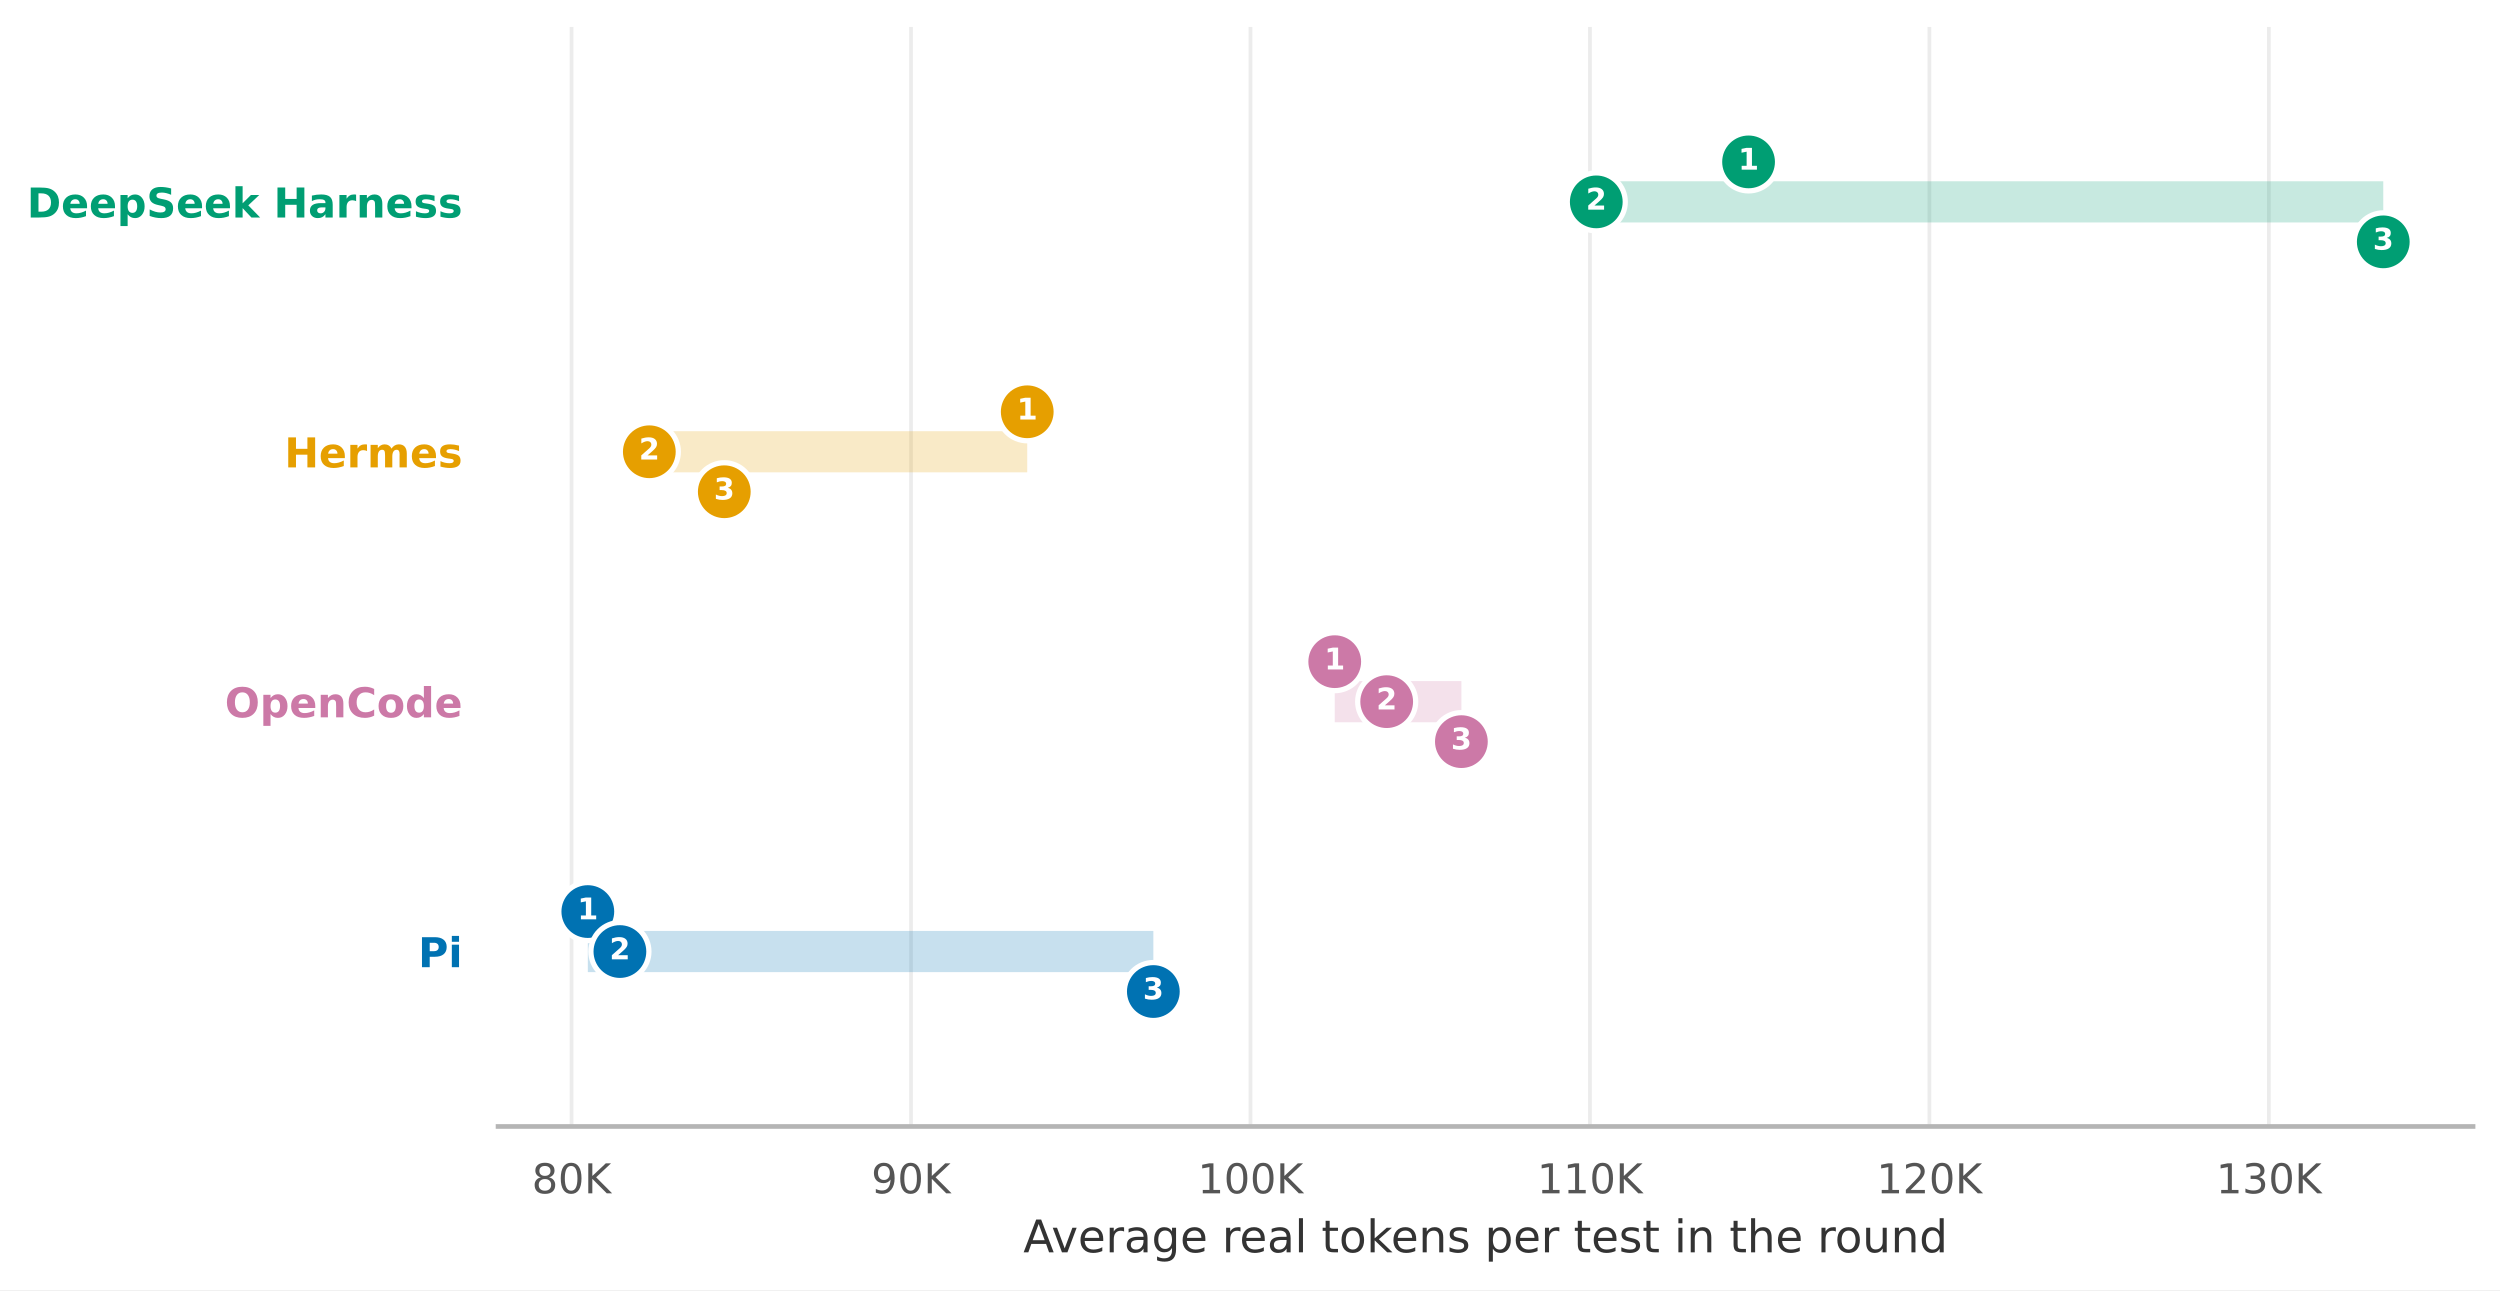
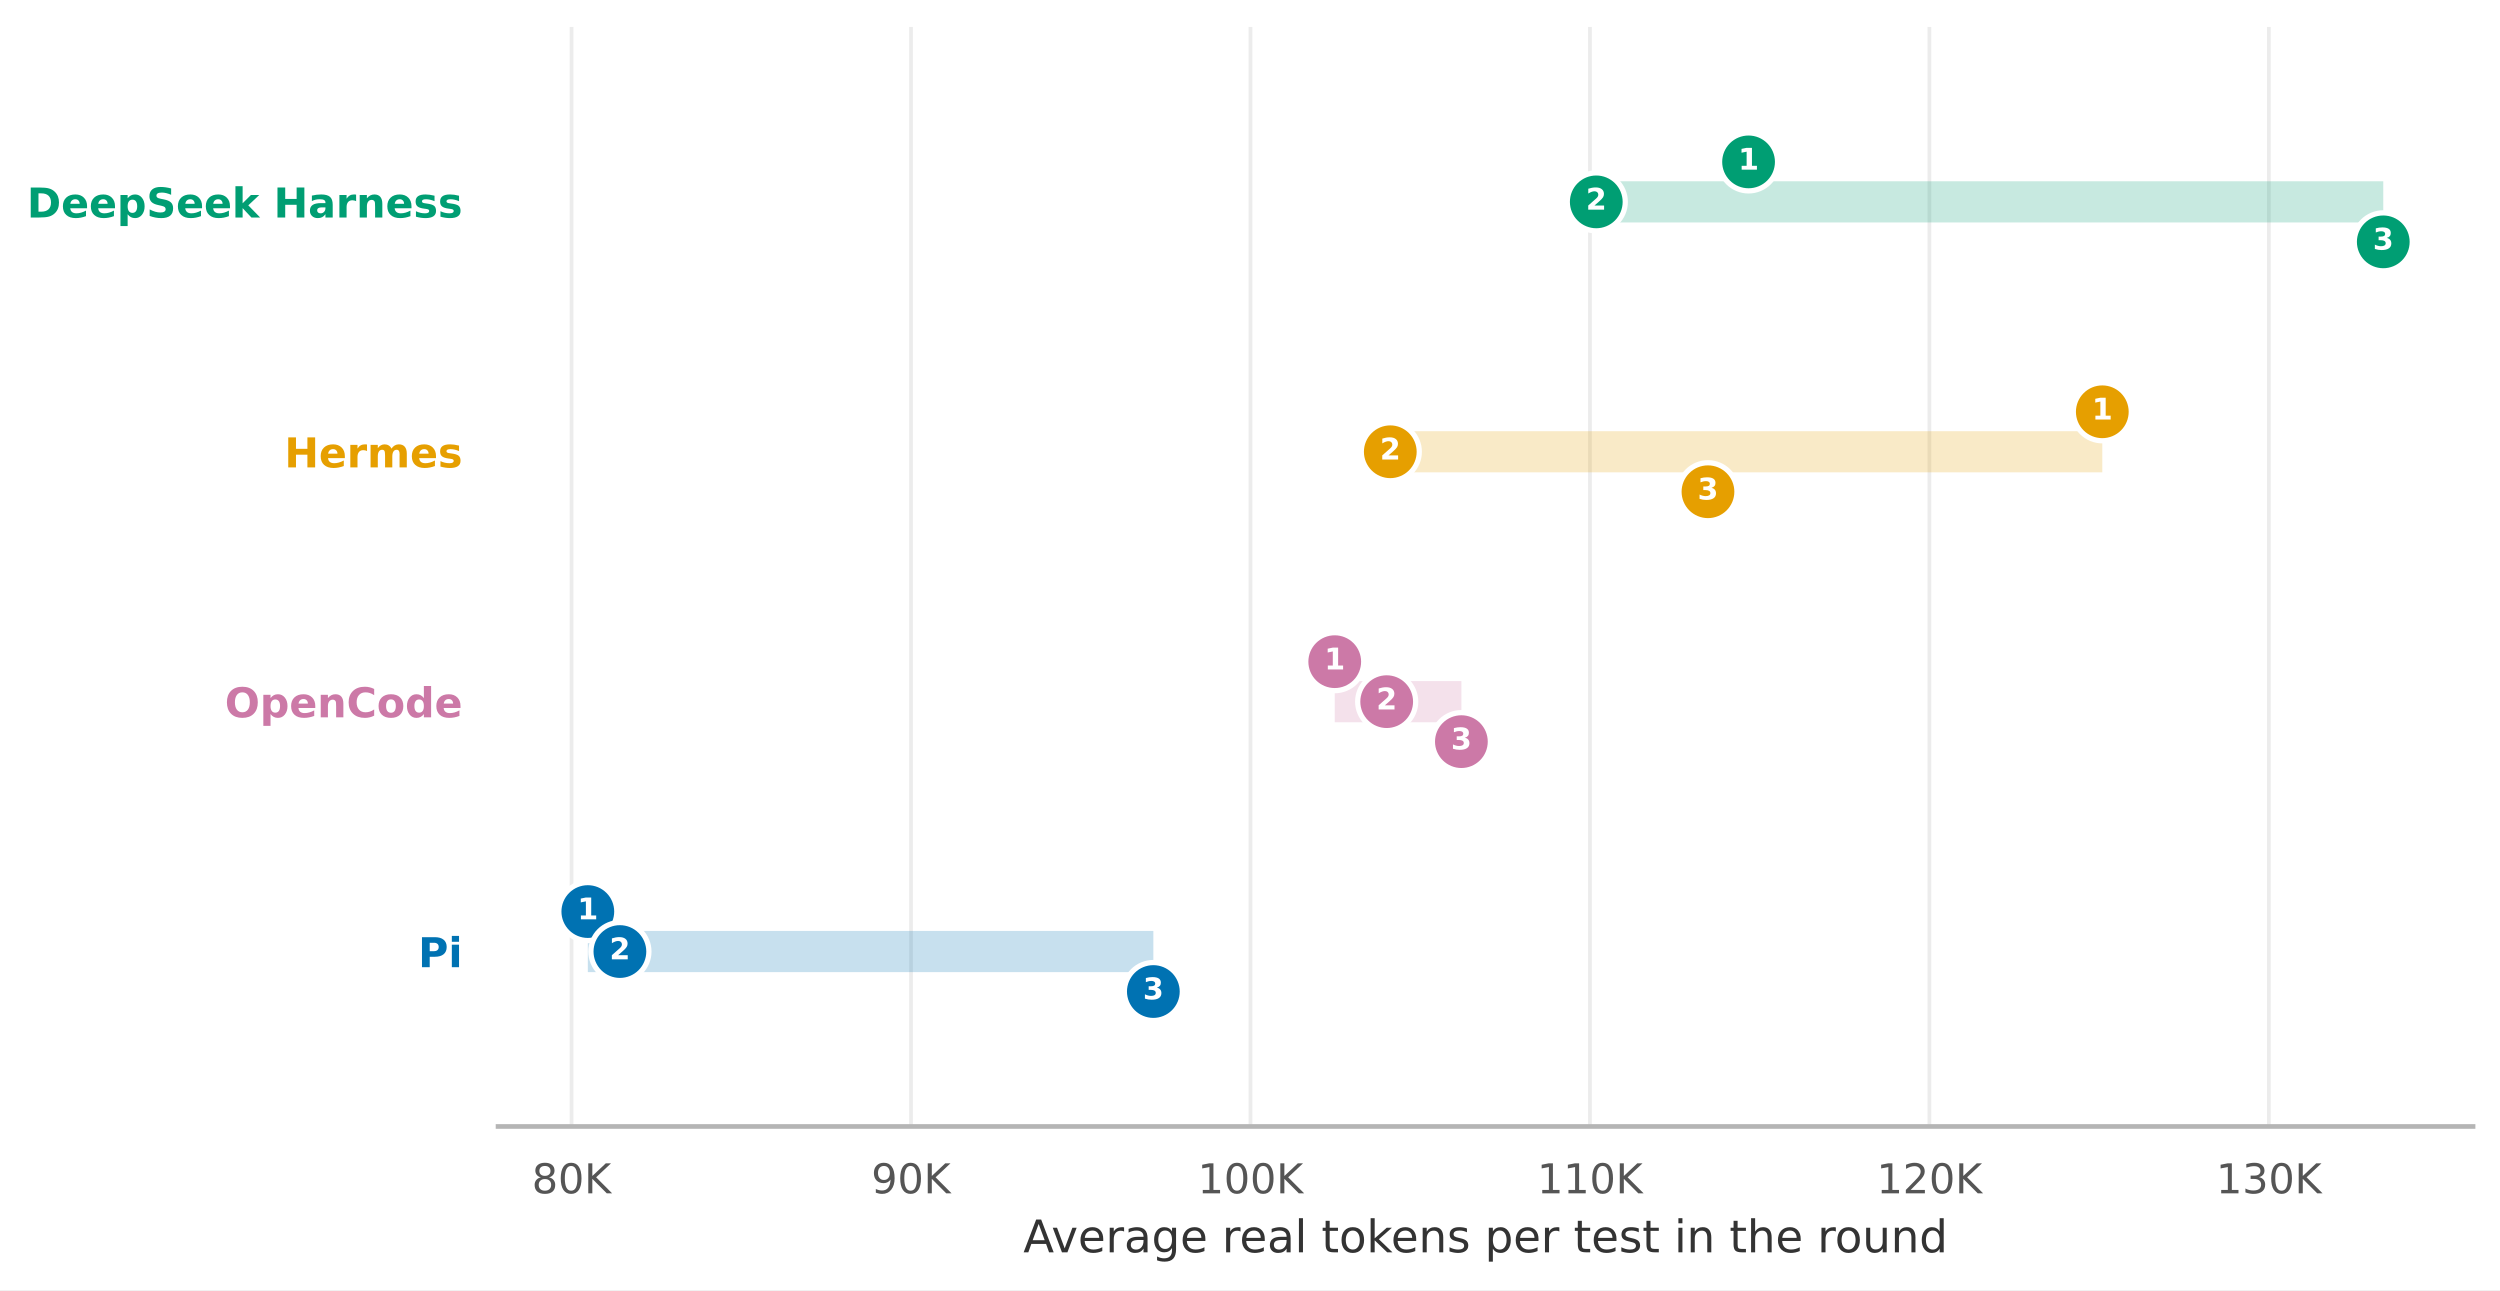
<svg xmlns="http://www.w3.org/2000/svg" xmlns:xlink="http://www.w3.org/1999/xlink" width="667.874pt" height="344.638pt" viewBox="0 0 667.874 344.638" version="1.1">
  <defs>
    <style type="text/css">*{stroke-linejoin: round; stroke-linecap: butt}</style>
  </defs>
  <g id="figure_1">
    <g id="patch_1">
      <path d="M 0 344.638  L 667.874 344.638  L 667.874 0  L 0 0  z " style="fill: #ffffff" />
    </g>
    <g id="axes_1">
      <g id="patch_2">
        <path d="M 133.054 300.937  L 660.674 300.937  L 660.674 7.2  L 133.054 7.2  z " style="fill: #ffffff" />
      </g>
      <g id="matplotlib.axis_1">
        <g id="xtick_1">
          <g id="line2d_1">
-             <path d="M 152.686 300.937  L 152.686 7.2  " clip-path="url(#p9973abc730)" style="fill: none; stroke: #ececec; stroke-linecap: round" />
+             <path d="M 152.686 300.937  L 152.686 7.2  " clip-path="url(#p14b68b0099)" style="fill: none; stroke: #ececec; stroke-linecap: round" />
          </g>
          <g id="text_1">
            <g style="fill: #555555" transform="translate(142.0808 318.7946) scale(0.11 -0.11)">
              <defs>
                <path id="DejaVuSans-1b" d="M 2034 2216  Q 1584 2216 1326 1975  Q 1069 1734 1069 1313  Q 1069 891 1326 650  Q 1584 409 2034 409  Q 2484 409 2743 651  Q 3003 894 3003 1313  Q 3003 1734 2745 1975  Q 2488 2216 2034 2216  z M 1403 2484  Q 997 2584 770 2862  Q 544 3141 544 3541  Q 544 4100 942 4425  Q 1341 4750 2034 4750  Q 2731 4750 3128 4425  Q 3525 4100 3525 3541  Q 3525 3141 3298 2862  Q 3072 2584 2669 2484  Q 3125 2378 3379 2068  Q 3634 1759 3634 1313  Q 3634 634 3220 271  Q 2806 -91 2034 -91  Q 1263 -91 848 271  Q 434 634 434 1313  Q 434 1759 690 2068  Q 947 2378 1403 2484  z M 1172 3481  Q 1172 3119 1398 2916  Q 1625 2713 2034 2713  Q 2441 2713 2670 2916  Q 2900 3119 2900 3481  Q 2900 3844 2670 4047  Q 2441 4250 2034 4250  Q 1625 4250 1398 4047  Q 1172 3844 1172 3481  z " transform="scale(0.015625)" />
                <path id="DejaVuSans-13" d="M 2034 4250  Q 1547 4250 1301 3770  Q 1056 3291 1056 2328  Q 1056 1369 1301 889  Q 1547 409 2034 409  Q 2525 409 2770 889  Q 3016 1369 3016 2328  Q 3016 3291 2770 3770  Q 2525 4250 2034 4250  z M 2034 4750  Q 2819 4750 3233 4129  Q 3647 3509 3647 2328  Q 3647 1150 3233 529  Q 2819 -91 2034 -91  Q 1250 -91 836 529  Q 422 1150 422 2328  Q 422 3509 836 4129  Q 1250 4750 2034 4750  z " transform="scale(0.015625)" />
                <path id="DejaVuSans-2e" d="M 628 4666  L 1259 4666  L 1259 2694  L 3353 4666  L 4166 4666  L 1850 2491  L 4331 0  L 3500 0  L 1259 2247  L 1259 0  L 628 0  L 628 4666  z " transform="scale(0.015625)" />
              </defs>
              <use xlink:href="#DejaVuSans-1b" />
              <use xlink:href="#DejaVuSans-13" transform="translate(63.625 0)" />
              <use xlink:href="#DejaVuSans-2e" transform="translate(127.25 0)" />
            </g>
          </g>
        </g>
        <g id="xtick_2">
          <g id="line2d_2">
-             <path d="M 243.375 300.937  L 243.375 7.2  " clip-path="url(#p9973abc730)" style="fill: none; stroke: #ececec; stroke-linecap: round" />
+             <path d="M 243.375 300.937  L 243.375 7.2  " clip-path="url(#p14b68b0099)" style="fill: none; stroke: #ececec; stroke-linecap: round" />
          </g>
          <g id="text_2">
            <g style="fill: #555555" transform="translate(232.7696 318.7946) scale(0.11 -0.11)">
              <defs>
                <path id="DejaVuSans-1c" d="M 703 97  L 703 672  Q 941 559 1184 500  Q 1428 441 1663 441  Q 2288 441 2617 861  Q 2947 1281 2994 2138  Q 2813 1869 2534 1725  Q 2256 1581 1919 1581  Q 1219 1581 811 2004  Q 403 2428 403 3163  Q 403 3881 828 4315  Q 1253 4750 1959 4750  Q 2769 4750 3195 4129  Q 3622 3509 3622 2328  Q 3622 1225 3098 567  Q 2575 -91 1691 -91  Q 1453 -91 1209 -44  Q 966 3 703 97  z M 1959 2075  Q 2384 2075 2632 2365  Q 2881 2656 2881 3163  Q 2881 3666 2632 3958  Q 2384 4250 1959 4250  Q 1534 4250 1286 3958  Q 1038 3666 1038 3163  Q 1038 2656 1286 2365  Q 1534 2075 1959 2075  z " transform="scale(0.015625)" />
              </defs>
              <use xlink:href="#DejaVuSans-1c" />
              <use xlink:href="#DejaVuSans-13" transform="translate(63.625 0)" />
              <use xlink:href="#DejaVuSans-2e" transform="translate(127.25 0)" />
            </g>
          </g>
        </g>
        <g id="xtick_3">
          <g id="line2d_3">
-             <path d="M 334.064 300.937  L 334.064 7.2  " clip-path="url(#p9973abc730)" style="fill: none; stroke: #ececec; stroke-linecap: round" />
+             <path d="M 334.064 300.937  L 334.064 7.2  " clip-path="url(#p14b68b0099)" style="fill: none; stroke: #ececec; stroke-linecap: round" />
          </g>
          <g id="text_3">
            <g style="fill: #555555" transform="translate(319.9591 318.7946) scale(0.11 -0.11)">
              <defs>
                <path id="DejaVuSans-14" d="M 794 531  L 1825 531  L 1825 4091  L 703 3866  L 703 4441  L 1819 4666  L 2450 4666  L 2450 531  L 3481 531  L 3481 0  L 794 0  L 794 531  z " transform="scale(0.015625)" />
              </defs>
              <use xlink:href="#DejaVuSans-14" />
              <use xlink:href="#DejaVuSans-13" transform="translate(63.625 0)" />
              <use xlink:href="#DejaVuSans-13" transform="translate(127.25 0)" />
              <use xlink:href="#DejaVuSans-2e" transform="translate(190.875 0)" />
            </g>
          </g>
        </g>
        <g id="xtick_4">
          <g id="line2d_4">
-             <path d="M 424.753 300.937  L 424.753 7.2  " clip-path="url(#p9973abc730)" style="fill: none; stroke: #ececec; stroke-linecap: round" />
+             <path d="M 424.753 300.937  L 424.753 7.2  " clip-path="url(#p14b68b0099)" style="fill: none; stroke: #ececec; stroke-linecap: round" />
          </g>
          <g id="text_4">
            <g style="fill: #555555" transform="translate(410.6479 318.7946) scale(0.11 -0.11)">
              <use xlink:href="#DejaVuSans-14" />
              <use xlink:href="#DejaVuSans-14" transform="translate(63.625 0)" />
              <use xlink:href="#DejaVuSans-13" transform="translate(127.25 0)" />
              <use xlink:href="#DejaVuSans-2e" transform="translate(190.875 0)" />
            </g>
          </g>
        </g>
        <g id="xtick_5">
          <g id="line2d_5">
-             <path d="M 515.442 300.937  L 515.442 7.2  " clip-path="url(#p9973abc730)" style="fill: none; stroke: #ececec; stroke-linecap: round" />
+             <path d="M 515.442 300.937  L 515.442 7.2  " clip-path="url(#p14b68b0099)" style="fill: none; stroke: #ececec; stroke-linecap: round" />
          </g>
          <g id="text_5">
            <g style="fill: #555555" transform="translate(501.3368 318.7946) scale(0.11 -0.11)">
              <defs>
                <path id="DejaVuSans-15" d="M 1228 531  L 3431 531  L 3431 0  L 469 0  L 469 531  Q 828 903 1448 1529  Q 2069 2156 2228 2338  Q 2531 2678 2651 2914  Q 2772 3150 2772 3378  Q 2772 3750 2511 3984  Q 2250 4219 1831 4219  Q 1534 4219 1204 4116  Q 875 4013 500 3803  L 500 4441  Q 881 4594 1212 4672  Q 1544 4750 1819 4750  Q 2544 4750 2975 4387  Q 3406 4025 3406 3419  Q 3406 3131 3298 2873  Q 3191 2616 2906 2266  Q 2828 2175 2409 1742  Q 1991 1309 1228 531  z " transform="scale(0.015625)" />
              </defs>
              <use xlink:href="#DejaVuSans-14" />
              <use xlink:href="#DejaVuSans-15" transform="translate(63.625 0)" />
              <use xlink:href="#DejaVuSans-13" transform="translate(127.25 0)" />
              <use xlink:href="#DejaVuSans-2e" transform="translate(190.875 0)" />
            </g>
          </g>
        </g>
        <g id="xtick_6">
          <g id="line2d_6">
-             <path d="M 606.131 300.937  L 606.131 7.2  " clip-path="url(#p9973abc730)" style="fill: none; stroke: #ececec; stroke-linecap: round" />
+             <path d="M 606.131 300.937  L 606.131 7.2  " clip-path="url(#p14b68b0099)" style="fill: none; stroke: #ececec; stroke-linecap: round" />
          </g>
          <g id="text_6">
            <g style="fill: #555555" transform="translate(592.0256 318.7946) scale(0.11 -0.11)">
              <defs>
                <path id="DejaVuSans-16" d="M 2597 2516  Q 3050 2419 3304 2112  Q 3559 1806 3559 1356  Q 3559 666 3084 287  Q 2609 -91 1734 -91  Q 1441 -91 1130 -33  Q 819 25 488 141  L 488 750  Q 750 597 1062 519  Q 1375 441 1716 441  Q 2309 441 2620 675  Q 2931 909 2931 1356  Q 2931 1769 2642 2001  Q 2353 2234 1838 2234  L 1294 2234  L 1294 2753  L 1863 2753  Q 2328 2753 2575 2939  Q 2822 3125 2822 3475  Q 2822 3834 2567 4026  Q 2313 4219 1838 4219  Q 1578 4219 1281 4162  Q 984 4106 628 3988  L 628 4550  Q 988 4650 1302 4700  Q 1616 4750 1894 4750  Q 2613 4750 3031 4423  Q 3450 4097 3450 3541  Q 3450 3153 3228 2886  Q 3006 2619 2597 2516  z " transform="scale(0.015625)" />
              </defs>
              <use xlink:href="#DejaVuSans-14" />
              <use xlink:href="#DejaVuSans-16" transform="translate(63.625 0)" />
              <use xlink:href="#DejaVuSans-13" transform="translate(127.25 0)" />
              <use xlink:href="#DejaVuSans-2e" transform="translate(190.875 0)" />
            </g>
          </g>
        </g>
        <g id="text_7">
          <g style="fill: #333333" transform="translate(273.3767 334.5553) scale(0.12 -0.12)">
            <defs>
              <path id="DejaVuSans-24" d="M 2188 4044  L 1331 1722  L 3047 1722  L 2188 4044  z M 1831 4666  L 2547 4666  L 4325 0  L 3669 0  L 3244 1197  L 1141 1197  L 716 0  L 50 0  L 1831 4666  z " transform="scale(0.015625)" />
              <path id="DejaVuSans-59" d="M 191 3500  L 800 3500  L 1894 563  L 2988 3500  L 3597 3500  L 2284 0  L 1503 0  L 191 3500  z " transform="scale(0.015625)" />
              <path id="DejaVuSans-48" d="M 3597 1894  L 3597 1613  L 953 1613  Q 991 1019 1311 708  Q 1631 397 2203 397  Q 2534 397 2845 478  Q 3156 559 3463 722  L 3463 178  Q 3153 47 2828 -22  Q 2503 -91 2169 -91  Q 1331 -91 842 396  Q 353 884 353 1716  Q 353 2575 817 3079  Q 1281 3584 2069 3584  Q 2775 3584 3186 3129  Q 3597 2675 3597 1894  z M 3022 2063  Q 3016 2534 2758 2815  Q 2500 3097 2075 3097  Q 1594 3097 1305 2825  Q 1016 2553 972 2059  L 3022 2063  z " transform="scale(0.015625)" />
              <path id="DejaVuSans-55" d="M 2631 2963  Q 2534 3019 2420 3045  Q 2306 3072 2169 3072  Q 1681 3072 1420 2755  Q 1159 2438 1159 1844  L 1159 0  L 581 0  L 581 3500  L 1159 3500  L 1159 2956  Q 1341 3275 1631 3429  Q 1922 3584 2338 3584  Q 2397 3584 2469 3576  Q 2541 3569 2628 3553  L 2631 2963  z " transform="scale(0.015625)" />
              <path id="DejaVuSans-44" d="M 2194 1759  Q 1497 1759 1228 1600  Q 959 1441 959 1056  Q 959 750 1161 570  Q 1363 391 1709 391  Q 2188 391 2477 730  Q 2766 1069 2766 1631  L 2766 1759  L 2194 1759  z M 3341 1997  L 3341 0  L 2766 0  L 2766 531  Q 2569 213 2275 61  Q 1981 -91 1556 -91  Q 1019 -91 701 211  Q 384 513 384 1019  Q 384 1609 779 1909  Q 1175 2209 1959 2209  L 2766 2209  L 2766 2266  Q 2766 2663 2505 2880  Q 2244 3097 1772 3097  Q 1472 3097 1187 3025  Q 903 2953 641 2809  L 641 3341  Q 956 3463 1253 3523  Q 1550 3584 1831 3584  Q 2591 3584 2966 3190  Q 3341 2797 3341 1997  z " transform="scale(0.015625)" />
              <path id="DejaVuSans-4a" d="M 2906 1791  Q 2906 2416 2648 2759  Q 2391 3103 1925 3103  Q 1463 3103 1205 2759  Q 947 2416 947 1791  Q 947 1169 1205 825  Q 1463 481 1925 481  Q 2391 481 2648 825  Q 2906 1169 2906 1791  z M 3481 434  Q 3481 -459 3084 -895  Q 2688 -1331 1869 -1331  Q 1566 -1331 1297 -1286  Q 1028 -1241 775 -1147  L 775 -588  Q 1028 -725 1275 -790  Q 1522 -856 1778 -856  Q 2344 -856 2625 -561  Q 2906 -266 2906 331  L 2906 616  Q 2728 306 2450 153  Q 2172 0 1784 0  Q 1141 0 747 490  Q 353 981 353 1791  Q 353 2603 747 3093  Q 1141 3584 1784 3584  Q 2172 3584 2450 3431  Q 2728 3278 2906 2969  L 2906 3500  L 3481 3500  L 3481 434  z " transform="scale(0.015625)" />
              <path id="DejaVuSans-3" transform="scale(0.015625)" />
              <path id="DejaVuSans-4f" d="M 603 4863  L 1178 4863  L 1178 0  L 603 0  L 603 4863  z " transform="scale(0.015625)" />
              <path id="DejaVuSans-57" d="M 1172 4494  L 1172 3500  L 2356 3500  L 2356 3053  L 1172 3053  L 1172 1153  Q 1172 725 1289 603  Q 1406 481 1766 481  L 2356 481  L 2356 0  L 1766 0  Q 1100 0 847 248  Q 594 497 594 1153  L 594 3053  L 172 3053  L 172 3500  L 594 3500  L 594 4494  L 1172 4494  z " transform="scale(0.015625)" />
              <path id="DejaVuSans-52" d="M 1959 3097  Q 1497 3097 1228 2736  Q 959 2375 959 1747  Q 959 1119 1226 758  Q 1494 397 1959 397  Q 2419 397 2687 759  Q 2956 1122 2956 1747  Q 2956 2369 2687 2733  Q 2419 3097 1959 3097  z M 1959 3584  Q 2709 3584 3137 3096  Q 3566 2609 3566 1747  Q 3566 888 3137 398  Q 2709 -91 1959 -91  Q 1206 -91 779 398  Q 353 888 353 1747  Q 353 2609 779 3096  Q 1206 3584 1959 3584  z " transform="scale(0.015625)" />
              <path id="DejaVuSans-4e" d="M 581 4863  L 1159 4863  L 1159 1991  L 2875 3500  L 3609 3500  L 1753 1863  L 3688 0  L 2938 0  L 1159 1709  L 1159 0  L 581 0  L 581 4863  z " transform="scale(0.015625)" />
              <path id="DejaVuSans-51" d="M 3513 2113  L 3513 0  L 2938 0  L 2938 2094  Q 2938 2591 2744 2837  Q 2550 3084 2163 3084  Q 1697 3084 1428 2787  Q 1159 2491 1159 1978  L 1159 0  L 581 0  L 581 3500  L 1159 3500  L 1159 2956  Q 1366 3272 1645 3428  Q 1925 3584 2291 3584  Q 2894 3584 3203 3211  Q 3513 2838 3513 2113  z " transform="scale(0.015625)" />
              <path id="DejaVuSans-56" d="M 2834 3397  L 2834 2853  Q 2591 2978 2328 3040  Q 2066 3103 1784 3103  Q 1356 3103 1142 2972  Q 928 2841 928 2578  Q 928 2378 1081 2264  Q 1234 2150 1697 2047  L 1894 2003  Q 2506 1872 2764 1633  Q 3022 1394 3022 966  Q 3022 478 2636 193  Q 2250 -91 1575 -91  Q 1294 -91 989 -36  Q 684 19 347 128  L 347 722  Q 666 556 975 473  Q 1284 391 1588 391  Q 1994 391 2212 530  Q 2431 669 2431 922  Q 2431 1156 2273 1281  Q 2116 1406 1581 1522  L 1381 1569  Q 847 1681 609 1914  Q 372 2147 372 2553  Q 372 3047 722 3315  Q 1072 3584 1716 3584  Q 2034 3584 2315 3537  Q 2597 3491 2834 3397  z " transform="scale(0.015625)" />
              <path id="DejaVuSans-53" d="M 1159 525  L 1159 -1331  L 581 -1331  L 581 3500  L 1159 3500  L 1159 2969  Q 1341 3281 1617 3432  Q 1894 3584 2278 3584  Q 2916 3584 3314 3078  Q 3713 2572 3713 1747  Q 3713 922 3314 415  Q 2916 -91 2278 -91  Q 1894 -91 1617 61  Q 1341 213 1159 525  z M 3116 1747  Q 3116 2381 2855 2742  Q 2594 3103 2138 3103  Q 1681 3103 1420 2742  Q 1159 2381 1159 1747  Q 1159 1113 1420 752  Q 1681 391 2138 391  Q 2594 391 2855 752  Q 3116 1113 3116 1747  z " transform="scale(0.015625)" />
              <path id="DejaVuSans-4c" d="M 603 3500  L 1178 3500  L 1178 0  L 603 0  L 603 3500  z M 603 4863  L 1178 4863  L 1178 4134  L 603 4134  L 603 4863  z " transform="scale(0.015625)" />
              <path id="DejaVuSans-4b" d="M 3513 2113  L 3513 0  L 2938 0  L 2938 2094  Q 2938 2591 2744 2837  Q 2550 3084 2163 3084  Q 1697 3084 1428 2787  Q 1159 2491 1159 1978  L 1159 0  L 581 0  L 581 4863  L 1159 4863  L 1159 2956  Q 1366 3272 1645 3428  Q 1925 3584 2291 3584  Q 2894 3584 3203 3211  Q 3513 2838 3513 2113  z " transform="scale(0.015625)" />
              <path id="DejaVuSans-58" d="M 544 1381  L 544 3500  L 1119 3500  L 1119 1403  Q 1119 906 1312 657  Q 1506 409 1894 409  Q 2359 409 2629 706  Q 2900 1003 2900 1516  L 2900 3500  L 3475 3500  L 3475 0  L 2900 0  L 2900 538  Q 2691 219 2414 64  Q 2138 -91 1772 -91  Q 1169 -91 856 284  Q 544 659 544 1381  z M 1991 3584  L 1991 3584  z " transform="scale(0.015625)" />
              <path id="DejaVuSans-47" d="M 2906 2969  L 2906 4863  L 3481 4863  L 3481 0  L 2906 0  L 2906 525  Q 2725 213 2448 61  Q 2172 -91 1784 -91  Q 1150 -91 751 415  Q 353 922 353 1747  Q 353 2572 751 3078  Q 1150 3584 1784 3584  Q 2172 3584 2448 3432  Q 2725 3281 2906 2969  z M 947 1747  Q 947 1113 1208 752  Q 1469 391 1925 391  Q 2381 391 2643 752  Q 2906 1113 2906 1747  Q 2906 2381 2643 2742  Q 2381 3103 1925 3103  Q 1469 3103 1208 2742  Q 947 2381 947 1747  z " transform="scale(0.015625)" />
            </defs>
            <use xlink:href="#DejaVuSans-24" />
            <use xlink:href="#DejaVuSans-59" transform="translate(62.54688 0)" />
            <use xlink:href="#DejaVuSans-48" transform="translate(121.7344 0)" />
            <use xlink:href="#DejaVuSans-55" transform="translate(183.2656 0)" />
            <use xlink:href="#DejaVuSans-44" transform="translate(224.375 0)" />
            <use xlink:href="#DejaVuSans-4a" transform="translate(285.6562 0)" />
            <use xlink:href="#DejaVuSans-48" transform="translate(349.1406 0)" />
            <use xlink:href="#DejaVuSans-3" transform="translate(410.6719 0)" />
            <use xlink:href="#DejaVuSans-55" transform="translate(442.4531 0)" />
            <use xlink:href="#DejaVuSans-48" transform="translate(481.3594 0)" />
            <use xlink:href="#DejaVuSans-44" transform="translate(542.8906 0)" />
            <use xlink:href="#DejaVuSans-4f" transform="translate(604.1719 0)" />
            <use xlink:href="#DejaVuSans-3" transform="translate(631.9531 0)" />
            <use xlink:href="#DejaVuSans-57" transform="translate(663.7344 0)" />
            <use xlink:href="#DejaVuSans-52" transform="translate(702.9375 0)" />
            <use xlink:href="#DejaVuSans-4e" transform="translate(764.125 0)" />
            <use xlink:href="#DejaVuSans-48" transform="translate(818.4688 0)" />
            <use xlink:href="#DejaVuSans-51" transform="translate(880 0)" />
            <use xlink:href="#DejaVuSans-56" transform="translate(943.375 0)" />
            <use xlink:href="#DejaVuSans-3" transform="translate(995.4688 0)" />
            <use xlink:href="#DejaVuSans-53" transform="translate(1027.25 0)" />
            <use xlink:href="#DejaVuSans-48" transform="translate(1090.734 0)" />
            <use xlink:href="#DejaVuSans-55" transform="translate(1152.266 0)" />
            <use xlink:href="#DejaVuSans-3" transform="translate(1193.375 0)" />
            <use xlink:href="#DejaVuSans-57" transform="translate(1225.156 0)" />
            <use xlink:href="#DejaVuSans-48" transform="translate(1264.359 0)" />
            <use xlink:href="#DejaVuSans-56" transform="translate(1325.891 0)" />
            <use xlink:href="#DejaVuSans-57" transform="translate(1377.984 0)" />
            <use xlink:href="#DejaVuSans-3" transform="translate(1417.188 0)" />
            <use xlink:href="#DejaVuSans-4c" transform="translate(1448.969 0)" />
            <use xlink:href="#DejaVuSans-51" transform="translate(1476.75 0)" />
            <use xlink:href="#DejaVuSans-3" transform="translate(1540.125 0)" />
            <use xlink:href="#DejaVuSans-57" transform="translate(1571.906 0)" />
            <use xlink:href="#DejaVuSans-4b" transform="translate(1611.109 0)" />
            <use xlink:href="#DejaVuSans-48" transform="translate(1674.484 0)" />
            <use xlink:href="#DejaVuSans-3" transform="translate(1736.016 0)" />
            <use xlink:href="#DejaVuSans-55" transform="translate(1767.797 0)" />
            <use xlink:href="#DejaVuSans-52" transform="translate(1806.703 0)" />
            <use xlink:href="#DejaVuSans-58" transform="translate(1867.891 0)" />
            <use xlink:href="#DejaVuSans-51" transform="translate(1931.266 0)" />
            <use xlink:href="#DejaVuSans-47" transform="translate(1994.641 0)" />
          </g>
        </g>
      </g>
      <g id="matplotlib.axis_2">
        <g id="ytick_1">
          <g id="text_8">
            <g style="fill: #009e73" transform="translate(7.2 58.11006) scale(0.11 -0.11)">
              <defs>
                <path id="DejaVuSans-Bold-27" d="M 1791 3756  L 1791 909  L 2222 909  Q 2959 909 3348 1275  Q 3738 1641 3738 2338  Q 3738 3031 3350 3393  Q 2963 3756 2222 3756  L 1791 3756  z M 588 4666  L 1856 4666  Q 2919 4666 3439 4514  Q 3959 4363 4331 4000  Q 4659 3684 4818 3271  Q 4978 2859 4978 2338  Q 4978 1809 4818 1395  Q 4659 981 4331 666  Q 3956 303 3431 151  Q 2906 0 1856 0  L 588 0  L 588 4666  z " transform="scale(0.015625)" />
                <path id="DejaVuSans-Bold-48" d="M 4031 1759  L 4031 1441  L 1416 1441  Q 1456 1047 1700 850  Q 1944 653 2381 653  Q 2734 653 3104 758  Q 3475 863 3866 1075  L 3866 213  Q 3469 63 3072 -14  Q 2675 -91 2278 -91  Q 1328 -91 801 392  Q 275 875 275 1747  Q 275 2603 792 3093  Q 1309 3584 2216 3584  Q 3041 3584 3536 3087  Q 4031 2591 4031 1759  z M 2881 2131  Q 2881 2450 2695 2645  Q 2509 2841 2209 2841  Q 1884 2841 1681 2658  Q 1478 2475 1428 2131  L 2881 2131  z " transform="scale(0.015625)" />
                <path id="DejaVuSans-Bold-53" d="M 1656 506  L 1656 -1331  L 538 -1331  L 538 3500  L 1656 3500  L 1656 2988  Q 1888 3294 2169 3439  Q 2450 3584 2816 3584  Q 3463 3584 3878 3070  Q 4294 2556 4294 1747  Q 4294 938 3878 423  Q 3463 -91 2816 -91  Q 2450 -91 2169 54  Q 1888 200 1656 506  z M 2400 2772  Q 2041 2772 1848 2508  Q 1656 2244 1656 1747  Q 1656 1250 1848 986  Q 2041 722 2400 722  Q 2759 722 2948 984  Q 3138 1247 3138 1747  Q 3138 2247 2948 2509  Q 2759 2772 2400 2772  z " transform="scale(0.015625)" />
                <path id="DejaVuSans-Bold-36" d="M 3834 4519  L 3834 3531  Q 3450 3703 3084 3790  Q 2719 3878 2394 3878  Q 1963 3878 1756 3759  Q 1550 3641 1550 3391  Q 1550 3203 1689 3098  Q 1828 2994 2194 2919  L 2706 2816  Q 3484 2659 3812 2340  Q 4141 2022 4141 1434  Q 4141 663 3683 286  Q 3225 -91 2284 -91  Q 1841 -91 1394 -6  Q 947 78 500 244  L 500 1259  Q 947 1022 1364 901  Q 1781 781 2169 781  Q 2563 781 2772 912  Q 2981 1044 2981 1288  Q 2981 1506 2839 1625  Q 2697 1744 2272 1838  L 1806 1941  Q 1106 2091 782 2419  Q 459 2747 459 3303  Q 459 4000 909 4375  Q 1359 4750 2203 4750  Q 2588 4750 2994 4692  Q 3400 4634 3834 4519  z " transform="scale(0.015625)" />
                <path id="DejaVuSans-Bold-4e" d="M 538 4863  L 1656 4863  L 1656 2216  L 2944 3500  L 4244 3500  L 2534 1894  L 4378 0  L 3022 0  L 1656 1459  L 1656 0  L 538 0  L 538 4863  z " transform="scale(0.015625)" />
                <path id="DejaVuSans-Bold-3" transform="scale(0.015625)" />
                <path id="DejaVuSans-Bold-2b" d="M 588 4666  L 1791 4666  L 1791 2888  L 3566 2888  L 3566 4666  L 4769 4666  L 4769 0  L 3566 0  L 3566 1978  L 1791 1978  L 1791 0  L 588 0  L 588 4666  z " transform="scale(0.015625)" />
                <path id="DejaVuSans-Bold-44" d="M 2106 1575  Q 1756 1575 1579 1456  Q 1403 1338 1403 1106  Q 1403 894 1545 773  Q 1688 653 1941 653  Q 2256 653 2472 879  Q 2688 1106 2688 1447  L 2688 1575  L 2106 1575  z M 3816 1997  L 3816 0  L 2688 0  L 2688 519  Q 2463 200 2181 54  Q 1900 -91 1497 -91  Q 953 -91 614 226  Q 275 544 275 1050  Q 275 1666 698 1953  Q 1122 2241 2028 2241  L 2688 2241  L 2688 2328  Q 2688 2594 2478 2717  Q 2269 2841 1825 2841  Q 1466 2841 1156 2769  Q 847 2697 581 2553  L 581 3406  Q 941 3494 1303 3539  Q 1666 3584 2028 3584  Q 2975 3584 3395 3211  Q 3816 2838 3816 1997  z " transform="scale(0.015625)" />
                <path id="DejaVuSans-Bold-55" d="M 3138 2547  Q 2991 2616 2845 2648  Q 2700 2681 2553 2681  Q 2122 2681 1889 2404  Q 1656 2128 1656 1613  L 1656 0  L 538 0  L 538 3500  L 1656 3500  L 1656 2925  Q 1872 3269 2151 3426  Q 2431 3584 2822 3584  Q 2878 3584 2943 3579  Q 3009 3575 3134 3559  L 3138 2547  z " transform="scale(0.015625)" />
                <path id="DejaVuSans-Bold-51" d="M 4056 2131  L 4056 0  L 2931 0  L 2931 347  L 2931 1631  Q 2931 2084 2911 2256  Q 2891 2428 2841 2509  Q 2775 2619 2662 2680  Q 2550 2741 2406 2741  Q 2056 2741 1856 2470  Q 1656 2200 1656 1722  L 1656 0  L 538 0  L 538 3500  L 1656 3500  L 1656 2988  Q 1909 3294 2193 3439  Q 2478 3584 2822 3584  Q 3428 3584 3742 3212  Q 4056 2841 4056 2131  z " transform="scale(0.015625)" />
                <path id="DejaVuSans-Bold-56" d="M 3272 3391  L 3272 2541  Q 2913 2691 2578 2766  Q 2244 2841 1947 2841  Q 1628 2841 1473 2761  Q 1319 2681 1319 2516  Q 1319 2381 1436 2309  Q 1553 2238 1856 2203  L 2053 2175  Q 2913 2066 3209 1816  Q 3506 1566 3506 1031  Q 3506 472 3093 190  Q 2681 -91 1863 -91  Q 1516 -91 1145 -36  Q 775 19 384 128  L 384 978  Q 719 816 1070 734  Q 1422 653 1784 653  Q 2113 653 2278 743  Q 2444 834 2444 1013  Q 2444 1163 2330 1236  Q 2216 1309 1875 1350  L 1678 1375  Q 931 1469 631 1722  Q 331 1975 331 2491  Q 331 3047 712 3315  Q 1094 3584 1881 3584  Q 2191 3584 2531 3537  Q 2872 3491 3272 3391  z " transform="scale(0.015625)" />
              </defs>
              <use xlink:href="#DejaVuSans-Bold-27" />
              <use xlink:href="#DejaVuSans-Bold-48" transform="translate(83.01562 0)" />
              <use xlink:href="#DejaVuSans-Bold-48" transform="translate(150.8438 0)" />
              <use xlink:href="#DejaVuSans-Bold-53" transform="translate(218.6719 0)" />
              <use xlink:href="#DejaVuSans-Bold-36" transform="translate(290.25 0)" />
              <use xlink:href="#DejaVuSans-Bold-48" transform="translate(362.2656 0)" />
              <use xlink:href="#DejaVuSans-Bold-48" transform="translate(430.0938 0)" />
              <use xlink:href="#DejaVuSans-Bold-4e" transform="translate(497.9219 0)" />
              <use xlink:href="#DejaVuSans-Bold-3" transform="translate(564.4219 0)" />
              <use xlink:href="#DejaVuSans-Bold-2b" transform="translate(599.2344 0)" />
              <use xlink:href="#DejaVuSans-Bold-44" transform="translate(682.9219 0)" />
              <use xlink:href="#DejaVuSans-Bold-55" transform="translate(750.4062 0)" />
              <use xlink:href="#DejaVuSans-Bold-51" transform="translate(799.7188 0)" />
              <use xlink:href="#DejaVuSans-Bold-48" transform="translate(870.9062 0)" />
              <use xlink:href="#DejaVuSans-Bold-56" transform="translate(938.7344 0)" />
              <use xlink:href="#DejaVuSans-Bold-56" transform="translate(998.25 0)" />
            </g>
          </g>
        </g>
        <g id="ytick_2">
          <g id="text_9">
            <g style="fill: #e69f00" transform="translate(75.99297 124.8681) scale(0.11 -0.11)">
              <defs>
                <path id="DejaVuSans-Bold-50" d="M 3781 2919  Q 3994 3244 4286 3414  Q 4578 3584 4928 3584  Q 5531 3584 5847 3212  Q 6163 2841 6163 2131  L 6163 0  L 5038 0  L 5038 1825  Q 5041 1866 5042 1909  Q 5044 1953 5044 2034  Q 5044 2406 4934 2573  Q 4825 2741 4581 2741  Q 4263 2741 4089 2478  Q 3916 2216 3909 1719  L 3909 0  L 2784 0  L 2784 1825  Q 2784 2406 2684 2573  Q 2584 2741 2328 2741  Q 2006 2741 1831 2477  Q 1656 2213 1656 1722  L 1656 0  L 531 0  L 531 3500  L 1656 3500  L 1656 2988  Q 1863 3284 2130 3434  Q 2397 3584 2719 3584  Q 3081 3584 3359 3409  Q 3638 3234 3781 2919  z " transform="scale(0.015625)" />
              </defs>
              <use xlink:href="#DejaVuSans-Bold-2b" />
              <use xlink:href="#DejaVuSans-Bold-48" transform="translate(83.6875 0)" />
              <use xlink:href="#DejaVuSans-Bold-55" transform="translate(151.5156 0)" />
              <use xlink:href="#DejaVuSans-Bold-50" transform="translate(200.8281 0)" />
              <use xlink:href="#DejaVuSans-Bold-48" transform="translate(305.0312 0)" />
              <use xlink:href="#DejaVuSans-Bold-56" transform="translate(372.8594 0)" />
            </g>
          </g>
        </g>
        <g id="ytick_3">
          <g id="text_10">
            <g style="fill: #cc79a7" transform="translate(60.07219 191.627) scale(0.11 -0.11)">
              <defs>
                <path id="DejaVuSans-Bold-32" d="M 2719 3878  Q 2169 3878 1866 3472  Q 1563 3066 1563 2328  Q 1563 1594 1866 1187  Q 2169 781 2719 781  Q 3272 781 3575 1187  Q 3878 1594 3878 2328  Q 3878 3066 3575 3472  Q 3272 3878 2719 3878  z M 2719 4750  Q 3844 4750 4481 4106  Q 5119 3463 5119 2328  Q 5119 1197 4481 553  Q 3844 -91 2719 -91  Q 1597 -91 958 553  Q 319 1197 319 2328  Q 319 3463 958 4106  Q 1597 4750 2719 4750  z " transform="scale(0.015625)" />
                <path id="DejaVuSans-Bold-26" d="M 4288 256  Q 3956 84 3597 -3  Q 3238 -91 2847 -91  Q 1681 -91 1000 561  Q 319 1213 319 2328  Q 319 3447 1000 4098  Q 1681 4750 2847 4750  Q 3238 4750 3597 4662  Q 3956 4575 4288 4403  L 4288 3438  Q 3953 3666 3628 3772  Q 3303 3878 2944 3878  Q 2300 3878 1931 3465  Q 1563 3053 1563 2328  Q 1563 1606 1931 1193  Q 2300 781 2944 781  Q 3303 781 3628 887  Q 3953 994 4288 1222  L 4288 256  z " transform="scale(0.015625)" />
                <path id="DejaVuSans-Bold-52" d="M 2203 2784  Q 1831 2784 1636 2517  Q 1441 2250 1441 1747  Q 1441 1244 1636 976  Q 1831 709 2203 709  Q 2569 709 2762 976  Q 2956 1244 2956 1747  Q 2956 2250 2762 2517  Q 2569 2784 2203 2784  z M 2203 3584  Q 3106 3584 3614 3096  Q 4122 2609 4122 1747  Q 4122 884 3614 396  Q 3106 -91 2203 -91  Q 1297 -91 786 396  Q 275 884 275 1747  Q 275 2609 786 3096  Q 1297 3584 2203 3584  z " transform="scale(0.015625)" />
                <path id="DejaVuSans-Bold-47" d="M 2919 2988  L 2919 4863  L 4044 4863  L 4044 0  L 2919 0  L 2919 506  Q 2688 197 2409 53  Q 2131 -91 1766 -91  Q 1119 -91 703 423  Q 288 938 288 1747  Q 288 2556 703 3070  Q 1119 3584 1766 3584  Q 2128 3584 2408 3439  Q 2688 3294 2919 2988  z M 2181 722  Q 2541 722 2730 984  Q 2919 1247 2919 1747  Q 2919 2247 2730 2509  Q 2541 2772 2181 2772  Q 1825 2772 1636 2509  Q 1447 2247 1447 1747  Q 1447 1247 1636 984  Q 1825 722 2181 722  z " transform="scale(0.015625)" />
              </defs>
              <use xlink:href="#DejaVuSans-Bold-32" />
              <use xlink:href="#DejaVuSans-Bold-53" transform="translate(85.01562 0)" />
              <use xlink:href="#DejaVuSans-Bold-48" transform="translate(156.5938 0)" />
              <use xlink:href="#DejaVuSans-Bold-51" transform="translate(224.4219 0)" />
              <use xlink:href="#DejaVuSans-Bold-26" transform="translate(295.6094 0)" />
              <use xlink:href="#DejaVuSans-Bold-52" transform="translate(369 0)" />
              <use xlink:href="#DejaVuSans-Bold-47" transform="translate(437.7031 0)" />
              <use xlink:href="#DejaVuSans-Bold-48" transform="translate(509.2812 0)" />
            </g>
          </g>
        </g>
        <g id="ytick_4">
          <g id="text_11">
            <g style="fill: #0072b2" transform="translate(111.7206 258.3854) scale(0.11 -0.11)">
              <defs>
                <path id="DejaVuSans-Bold-33" d="M 588 4666  L 2584 4666  Q 3475 4666 3951 4270  Q 4428 3875 4428 3144  Q 4428 2409 3951 2014  Q 3475 1619 2584 1619  L 1791 1619  L 1791 0  L 588 0  L 588 4666  z M 1791 3794  L 1791 2491  L 2456 2491  Q 2806 2491 2997 2661  Q 3188 2831 3188 3144  Q 3188 3456 2997 3625  Q 2806 3794 2456 3794  L 1791 3794  z " transform="scale(0.015625)" />
                <path id="DejaVuSans-Bold-4c" d="M 538 3500  L 1656 3500  L 1656 0  L 538 0  L 538 3500  z M 538 4863  L 1656 4863  L 1656 3950  L 538 3950  L 538 4863  z " transform="scale(0.015625)" />
              </defs>
              <use xlink:href="#DejaVuSans-Bold-33" />
              <use xlink:href="#DejaVuSans-Bold-4c" transform="translate(73.29688 0)" />
            </g>
          </g>
        </g>
      </g>
      <g id="LineCollection_1">
-         <path d="M 426.445 53.931  L 636.691 53.931  " clip-path="url(#p9973abc730)" style="fill: none; stroke: #009e73; stroke-opacity: 0.22; stroke-width: 11" />
+         <path d="M 426.445 53.931  L 636.691 53.931  " clip-path="url(#p14b68b0099)" style="fill: none; stroke: #009e73; stroke-opacity: 0.22; stroke-width: 11" />
      </g>
      <g id="LineCollection_2">
-         <path d="M 173.467 120.689  L 274.426 120.689  " clip-path="url(#p9973abc730)" style="fill: none; stroke: #e69f00; stroke-opacity: 0.22; stroke-width: 11" />
+         <path d="M 371.416 120.689  L 561.63 120.689  " clip-path="url(#p14b68b0099)" style="fill: none; stroke: #e69f00; stroke-opacity: 0.22; stroke-width: 11" />
      </g>
      <g id="LineCollection_3">
-         <path d="M 356.574 187.448  L 390.408 187.448  " clip-path="url(#p9973abc730)" style="fill: none; stroke: #cc79a7; stroke-opacity: 0.22; stroke-width: 11" />
+         <path d="M 356.574 187.448  L 390.408 187.448  " clip-path="url(#p14b68b0099)" style="fill: none; stroke: #cc79a7; stroke-opacity: 0.22; stroke-width: 11" />
      </g>
      <g id="LineCollection_4">
-         <path d="M 157.037 254.206  L 308.116 254.206  " clip-path="url(#p9973abc730)" style="fill: none; stroke: #0072b2; stroke-opacity: 0.22; stroke-width: 11" />
+         <path d="M 157.037 254.206  L 308.116 254.206  " clip-path="url(#p14b68b0099)" style="fill: none; stroke: #0072b2; stroke-opacity: 0.22; stroke-width: 11" />
      </g>
      <g id="patch_3">
        <path d="M 133.054 300.937  L 660.674 300.937  " style="fill: none; stroke: #b5b5b5; stroke-width: 1.25; stroke-linejoin: miter; stroke-linecap: square" />
      </g>
      <g id="PathCollection_1">
        <defs>
-           <path id="m5ed0781501" d="M 0 7.746  C 2.054 7.746 4.025 6.93 5.477 5.477  C 6.93 4.025 7.746 2.054 7.746 0  C 7.746 -2.054 6.93 -4.025 5.477 -5.477  C 4.025 -6.93 2.054 -7.746 0 -7.746  C -2.054 -7.746 -4.025 -6.93 -5.477 -5.477  C -6.93 -4.025 -7.746 -2.054 -7.746 0  C -7.746 2.054 -6.93 4.025 -5.477 5.477  C -4.025 6.93 -2.054 7.746 0 7.746  z " style="stroke: #ffffff; stroke-width: 1.4" />
+           <path id="m6d0e5478b9" d="M 0 7.746  C 2.054 7.746 4.025 6.93 5.477 5.477  C 6.93 4.025 7.746 2.054 7.746 0  C 7.746 -2.054 6.93 -4.025 5.477 -5.477  C 4.025 -6.93 2.054 -7.746 0 -7.746  C -2.054 -7.746 -4.025 -6.93 -5.477 -5.477  C -6.93 -4.025 -7.746 -2.054 -7.746 0  C -7.746 2.054 -6.93 4.025 -5.477 5.477  C -4.025 6.93 -2.054 7.746 0 7.746  z " style="stroke: #ffffff; stroke-width: 1.4" />
        </defs>
-         <g clip-path="url(#p9973abc730)">
-           <use xlink:href="#m5ed0781501" x="467.129" y="43.25" style="fill: #009e73; stroke: #ffffff; stroke-width: 1.4" />
+         <g clip-path="url(#p14b68b0099)">
+           <use xlink:href="#m6d0e5478b9" x="467.129" y="43.25" style="fill: #009e73; stroke: #ffffff; stroke-width: 1.4" />
        </g>
      </g>
      <g id="PathCollection_2">
-         <g clip-path="url(#p9973abc730)">
-           <use xlink:href="#m5ed0781501" x="426.445" y="53.931" style="fill: #009e73; stroke: #ffffff; stroke-width: 1.4" />
+         <g clip-path="url(#p14b68b0099)">
+           <use xlink:href="#m6d0e5478b9" x="426.445" y="53.931" style="fill: #009e73; stroke: #ffffff; stroke-width: 1.4" />
        </g>
      </g>
      <g id="PathCollection_3">
-         <g clip-path="url(#p9973abc730)">
-           <use xlink:href="#m5ed0781501" x="636.691" y="64.612" style="fill: #009e73; stroke: #ffffff; stroke-width: 1.4" />
+         <g clip-path="url(#p14b68b0099)">
+           <use xlink:href="#m6d0e5478b9" x="636.691" y="64.612" style="fill: #009e73; stroke: #ffffff; stroke-width: 1.4" />
        </g>
      </g>
      <g id="PathCollection_4">
        <defs>
-           <path id="mad9c32dff4" d="M 0 7.746  C 2.054 7.746 4.025 6.93 5.477 5.477  C 6.93 4.025 7.746 2.054 7.746 0  C 7.746 -2.054 6.93 -4.025 5.477 -5.477  C 4.025 -6.93 2.054 -7.746 0 -7.746  C -2.054 -7.746 -4.025 -6.93 -5.477 -5.477  C -6.93 -4.025 -7.746 -2.054 -7.746 0  C -7.746 2.054 -6.93 4.025 -5.477 5.477  C -4.025 6.93 -2.054 7.746 0 7.746  z " style="stroke: #ffffff; stroke-width: 1.4" />
+           <path id="me7fec8e588" d="M 0 7.746  C 2.054 7.746 4.025 6.93 5.477 5.477  C 6.93 4.025 7.746 2.054 7.746 0  C 7.746 -2.054 6.93 -4.025 5.477 -5.477  C 4.025 -6.93 2.054 -7.746 0 -7.746  C -2.054 -7.746 -4.025 -6.93 -5.477 -5.477  C -6.93 -4.025 -7.746 -2.054 -7.746 0  C -7.746 2.054 -6.93 4.025 -5.477 5.477  C -4.025 6.93 -2.054 7.746 0 7.746  z " style="stroke: #ffffff; stroke-width: 1.4" />
        </defs>
-         <g clip-path="url(#p9973abc730)">
-           <use xlink:href="#mad9c32dff4" x="274.426" y="110.008" style="fill: #e69f00; stroke: #ffffff; stroke-width: 1.4" />
+         <g clip-path="url(#p14b68b0099)">
+           <use xlink:href="#me7fec8e588" x="561.63" y="110.008" style="fill: #e69f00; stroke: #ffffff; stroke-width: 1.4" />
        </g>
      </g>
      <g id="PathCollection_5">
-         <g clip-path="url(#p9973abc730)">
-           <use xlink:href="#mad9c32dff4" x="173.467" y="120.689" style="fill: #e69f00; stroke: #ffffff; stroke-width: 1.4" />
+         <g clip-path="url(#p14b68b0099)">
+           <use xlink:href="#me7fec8e588" x="371.416" y="120.689" style="fill: #e69f00; stroke: #ffffff; stroke-width: 1.4" />
        </g>
      </g>
      <g id="PathCollection_6">
-         <g clip-path="url(#p9973abc730)">
-           <use xlink:href="#mad9c32dff4" x="193.493" y="131.371" style="fill: #e69f00; stroke: #ffffff; stroke-width: 1.4" />
+         <g clip-path="url(#p14b68b0099)">
+           <use xlink:href="#me7fec8e588" x="456.283" y="131.371" style="fill: #e69f00; stroke: #ffffff; stroke-width: 1.4" />
        </g>
      </g>
      <g id="PathCollection_7">
        <defs>
-           <path id="m2caadee84e" d="M 0 7.746  C 2.054 7.746 4.025 6.93 5.477 5.477  C 6.93 4.025 7.746 2.054 7.746 0  C 7.746 -2.054 6.93 -4.025 5.477 -5.477  C 4.025 -6.93 2.054 -7.746 0 -7.746  C -2.054 -7.746 -4.025 -6.93 -5.477 -5.477  C -6.93 -4.025 -7.746 -2.054 -7.746 0  C -7.746 2.054 -6.93 4.025 -5.477 5.477  C -4.025 6.93 -2.054 7.746 0 7.746  z " style="stroke: #ffffff; stroke-width: 1.4" />
+           <path id="m3ebe09ddac" d="M 0 7.746  C 2.054 7.746 4.025 6.93 5.477 5.477  C 6.93 4.025 7.746 2.054 7.746 0  C 7.746 -2.054 6.93 -4.025 5.477 -5.477  C 4.025 -6.93 2.054 -7.746 0 -7.746  C -2.054 -7.746 -4.025 -6.93 -5.477 -5.477  C -6.93 -4.025 -7.746 -2.054 -7.746 0  C -7.746 2.054 -6.93 4.025 -5.477 5.477  C -4.025 6.93 -2.054 7.746 0 7.746  z " style="stroke: #ffffff; stroke-width: 1.4" />
        </defs>
-         <g clip-path="url(#p9973abc730)">
-           <use xlink:href="#m2caadee84e" x="356.574" y="176.766" style="fill: #cc79a7; stroke: #ffffff; stroke-width: 1.4" />
+         <g clip-path="url(#p14b68b0099)">
+           <use xlink:href="#m3ebe09ddac" x="356.574" y="176.766" style="fill: #cc79a7; stroke: #ffffff; stroke-width: 1.4" />
        </g>
      </g>
      <g id="PathCollection_8">
-         <g clip-path="url(#p9973abc730)">
-           <use xlink:href="#m2caadee84e" x="370.453" y="187.448" style="fill: #cc79a7; stroke: #ffffff; stroke-width: 1.4" />
+         <g clip-path="url(#p14b68b0099)">
+           <use xlink:href="#m3ebe09ddac" x="370.453" y="187.448" style="fill: #cc79a7; stroke: #ffffff; stroke-width: 1.4" />
        </g>
      </g>
      <g id="PathCollection_9">
-         <g clip-path="url(#p9973abc730)">
-           <use xlink:href="#m2caadee84e" x="390.408" y="198.129" style="fill: #cc79a7; stroke: #ffffff; stroke-width: 1.4" />
+         <g clip-path="url(#p14b68b0099)">
+           <use xlink:href="#m3ebe09ddac" x="390.408" y="198.129" style="fill: #cc79a7; stroke: #ffffff; stroke-width: 1.4" />
        </g>
      </g>
      <g id="PathCollection_10">
        <defs>
-           <path id="m713fd2e817" d="M 0 7.746  C 2.054 7.746 4.025 6.93 5.477 5.477  C 6.93 4.025 7.746 2.054 7.746 0  C 7.746 -2.054 6.93 -4.025 5.477 -5.477  C 4.025 -6.93 2.054 -7.746 0 -7.746  C -2.054 -7.746 -4.025 -6.93 -5.477 -5.477  C -6.93 -4.025 -7.746 -2.054 -7.746 0  C -7.746 2.054 -6.93 4.025 -5.477 5.477  C -4.025 6.93 -2.054 7.746 0 7.746  z " style="stroke: #ffffff; stroke-width: 1.4" />
+           <path id="m683fc1d861" d="M 0 7.746  C 2.054 7.746 4.025 6.93 5.477 5.477  C 6.93 4.025 7.746 2.054 7.746 0  C 7.746 -2.054 6.93 -4.025 5.477 -5.477  C 4.025 -6.93 2.054 -7.746 0 -7.746  C -2.054 -7.746 -4.025 -6.93 -5.477 -5.477  C -6.93 -4.025 -7.746 -2.054 -7.746 0  C -7.746 2.054 -6.93 4.025 -5.477 5.477  C -4.025 6.93 -2.054 7.746 0 7.746  z " style="stroke: #ffffff; stroke-width: 1.4" />
        </defs>
-         <g clip-path="url(#p9973abc730)">
-           <use xlink:href="#m713fd2e817" x="157.037" y="243.525" style="fill: #0072b2; stroke: #ffffff; stroke-width: 1.4" />
+         <g clip-path="url(#p14b68b0099)">
+           <use xlink:href="#m683fc1d861" x="157.037" y="243.525" style="fill: #0072b2; stroke: #ffffff; stroke-width: 1.4" />
        </g>
      </g>
      <g id="PathCollection_11">
-         <g clip-path="url(#p9973abc730)">
-           <use xlink:href="#m713fd2e817" x="165.608" y="254.206" style="fill: #0072b2; stroke: #ffffff; stroke-width: 1.4" />
+         <g clip-path="url(#p14b68b0099)">
+           <use xlink:href="#m683fc1d861" x="165.608" y="254.206" style="fill: #0072b2; stroke: #ffffff; stroke-width: 1.4" />
        </g>
      </g>
      <g id="PathCollection_12">
-         <g clip-path="url(#p9973abc730)">
-           <use xlink:href="#m713fd2e817" x="308.116" y="264.888" style="fill: #0072b2; stroke: #ffffff; stroke-width: 1.4" />
+         <g clip-path="url(#p14b68b0099)">
+           <use xlink:href="#m683fc1d861" x="308.116" y="264.888" style="fill: #0072b2; stroke: #ffffff; stroke-width: 1.4" />
        </g>
      </g>
      <g id="text_12">
        <g style="fill: #ffffff" transform="translate(464.3456 45.32769) scale(0.08 -0.08)">
          <defs>
            <path id="DejaVuSans-Bold-14" d="M 750 831  L 1813 831  L 1813 3847  L 722 3622  L 722 4441  L 1806 4666  L 2950 4666  L 2950 831  L 4013 831  L 4013 0  L 750 0  L 750 831  z " transform="scale(0.015625)" />
          </defs>
          <use xlink:href="#DejaVuSans-Bold-14" />
        </g>
      </g>
      <g id="text_13">
        <g style="fill: #ffffff" transform="translate(423.6614 56.00904) scale(0.08 -0.08)">
          <defs>
            <path id="DejaVuSans-Bold-15" d="M 1844 884  L 3897 884  L 3897 0  L 506 0  L 506 884  L 2209 2388  Q 2438 2594 2547 2791  Q 2656 2988 2656 3200  Q 2656 3528 2436 3728  Q 2216 3928 1850 3928  Q 1569 3928 1234 3808  Q 900 3688 519 3450  L 519 4475  Q 925 4609 1322 4679  Q 1719 4750 2100 4750  Q 2938 4750 3402 4381  Q 3866 4013 3866 3353  Q 3866 2972 3669 2642  Q 3472 2313 2841 1759  L 1844 884  z " transform="scale(0.015625)" />
          </defs>
          <use xlink:href="#DejaVuSans-Bold-15" />
        </g>
      </g>
      <g id="text_14">
        <g style="fill: #ffffff" transform="translate(633.9084 66.69039) scale(0.08 -0.08)">
          <defs>
            <path id="DejaVuSans-Bold-16" d="M 2981 2516  Q 3453 2394 3698 2092  Q 3944 1791 3944 1325  Q 3944 631 3412 270  Q 2881 -91 1863 -91  Q 1503 -91 1142 -33  Q 781 25 428 141  L 428 1069  Q 766 900 1098 814  Q 1431 728 1753 728  Q 2231 728 2486 893  Q 2741 1059 2741 1369  Q 2741 1688 2480 1852  Q 2219 2016 1709 2016  L 1228 2016  L 1228 2791  L 1734 2791  Q 2188 2791 2409 2933  Q 2631 3075 2631 3366  Q 2631 3634 2415 3781  Q 2200 3928 1806 3928  Q 1516 3928 1219 3862  Q 922 3797 628 3669  L 628 4550  Q 984 4650 1334 4700  Q 1684 4750 2022 4750  Q 2931 4750 3382 4451  Q 3834 4153 3834 3553  Q 3834 3144 3618 2883  Q 3403 2622 2981 2516  z " transform="scale(0.015625)" />
          </defs>
          <use xlink:href="#DejaVuSans-Bold-16" />
        </g>
      </g>
      <g id="text_15">
-         <g style="fill: #ffffff" transform="translate(271.6424 112.0861) scale(0.08 -0.08)">
+         <g style="fill: #ffffff" transform="translate(558.8464 112.0861) scale(0.08 -0.08)">
          <use xlink:href="#DejaVuSans-Bold-14" />
        </g>
      </g>
      <g id="text_16">
-         <g style="fill: #ffffff" transform="translate(170.6838 122.7675) scale(0.08 -0.08)">
+         <g style="fill: #ffffff" transform="translate(368.6332 122.7675) scale(0.08 -0.08)">
          <use xlink:href="#DejaVuSans-Bold-15" />
        </g>
      </g>
      <g id="text_17">
-         <g style="fill: #ffffff" transform="translate(190.7101 133.4488) scale(0.08 -0.08)">
+         <g style="fill: #ffffff" transform="translate(453.4998 133.4488) scale(0.08 -0.08)">
          <use xlink:href="#DejaVuSans-Bold-16" />
        </g>
      </g>
      <g id="text_18">
        <g style="fill: #ffffff" transform="translate(353.7911 178.8446) scale(0.08 -0.08)">
          <use xlink:href="#DejaVuSans-Bold-14" />
        </g>
      </g>
      <g id="text_19">
        <g style="fill: #ffffff" transform="translate(367.6695 189.5259) scale(0.08 -0.08)">
          <use xlink:href="#DejaVuSans-Bold-15" />
        </g>
      </g>
      <g id="text_20">
        <g style="fill: #ffffff" transform="translate(387.6253 200.2073) scale(0.08 -0.08)">
          <use xlink:href="#DejaVuSans-Bold-16" />
        </g>
      </g>
      <g id="text_21">
        <g style="fill: #ffffff" transform="translate(154.2538 245.603) scale(0.08 -0.08)">
          <use xlink:href="#DejaVuSans-Bold-14" />
        </g>
      </g>
      <g id="text_22">
        <g style="fill: #ffffff" transform="translate(162.8251 256.2844) scale(0.08 -0.08)">
          <use xlink:href="#DejaVuSans-Bold-15" />
        </g>
      </g>
      <g id="text_23">
        <g style="fill: #ffffff" transform="translate(305.333 266.9657) scale(0.08 -0.08)">
          <use xlink:href="#DejaVuSans-Bold-16" />
        </g>
      </g>
    </g>
  </g>
  <defs>
-     <clipPath id="p9973abc730">
+     <clipPath id="p14b68b0099">
      <rect x="133.054" y="7.2" width="527.62" height="293.737" />
    </clipPath>
  </defs>
</svg>
